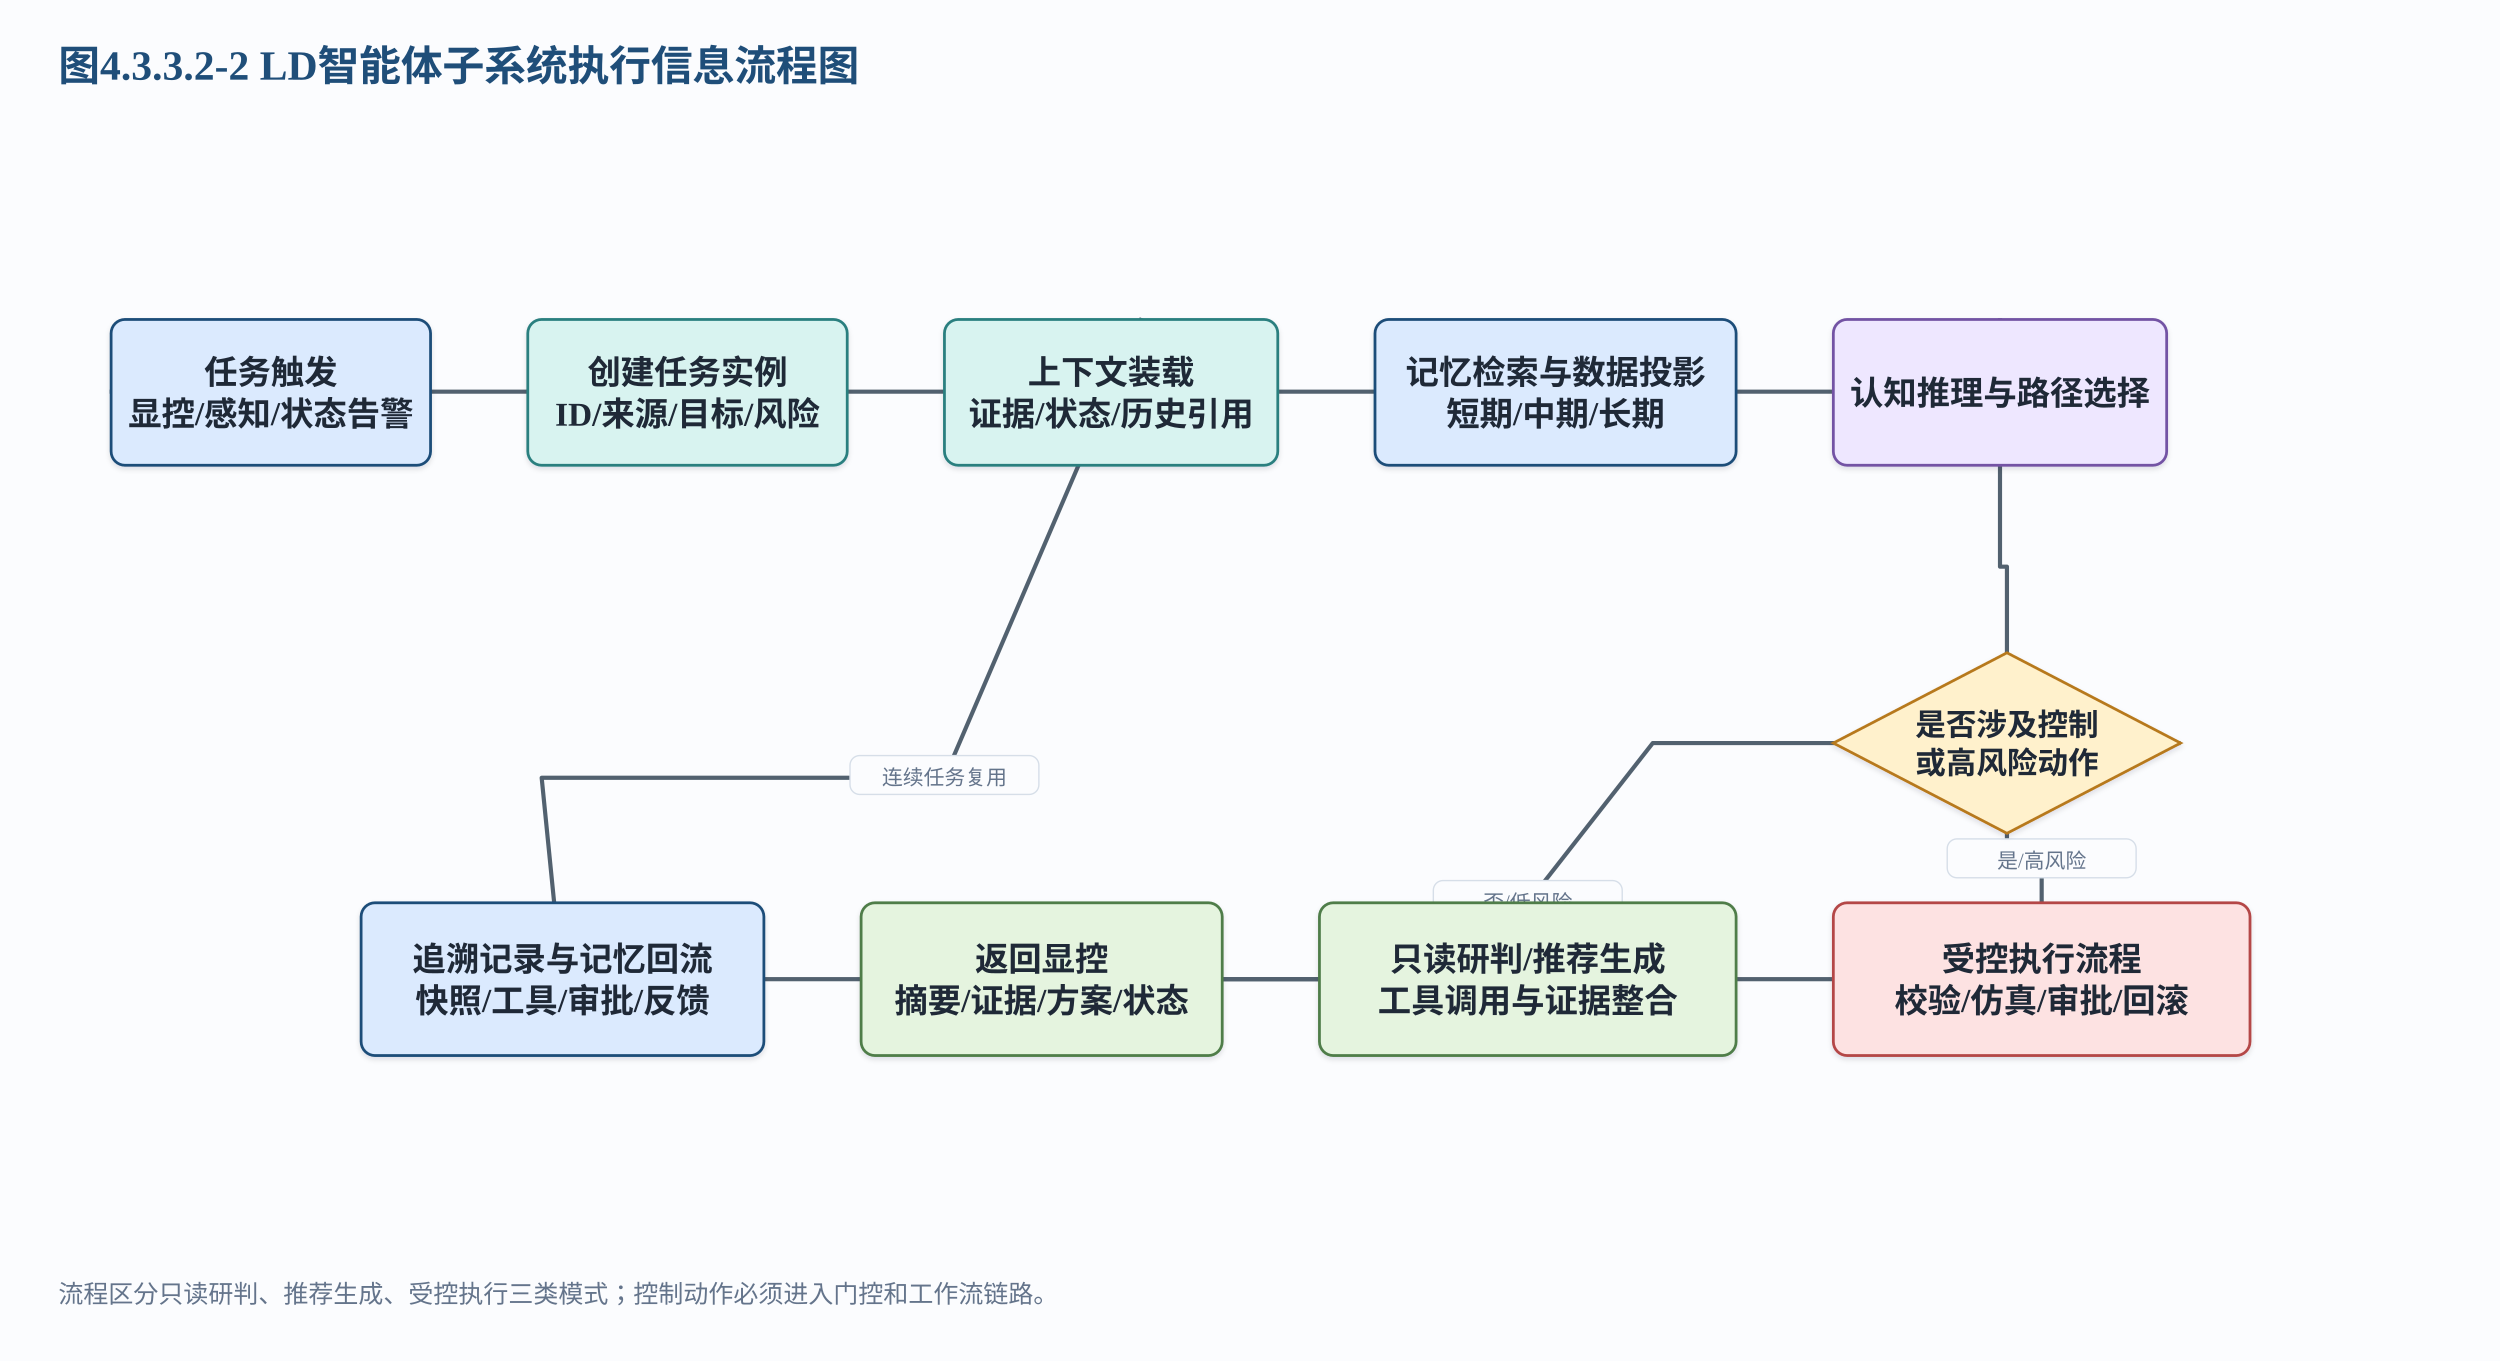
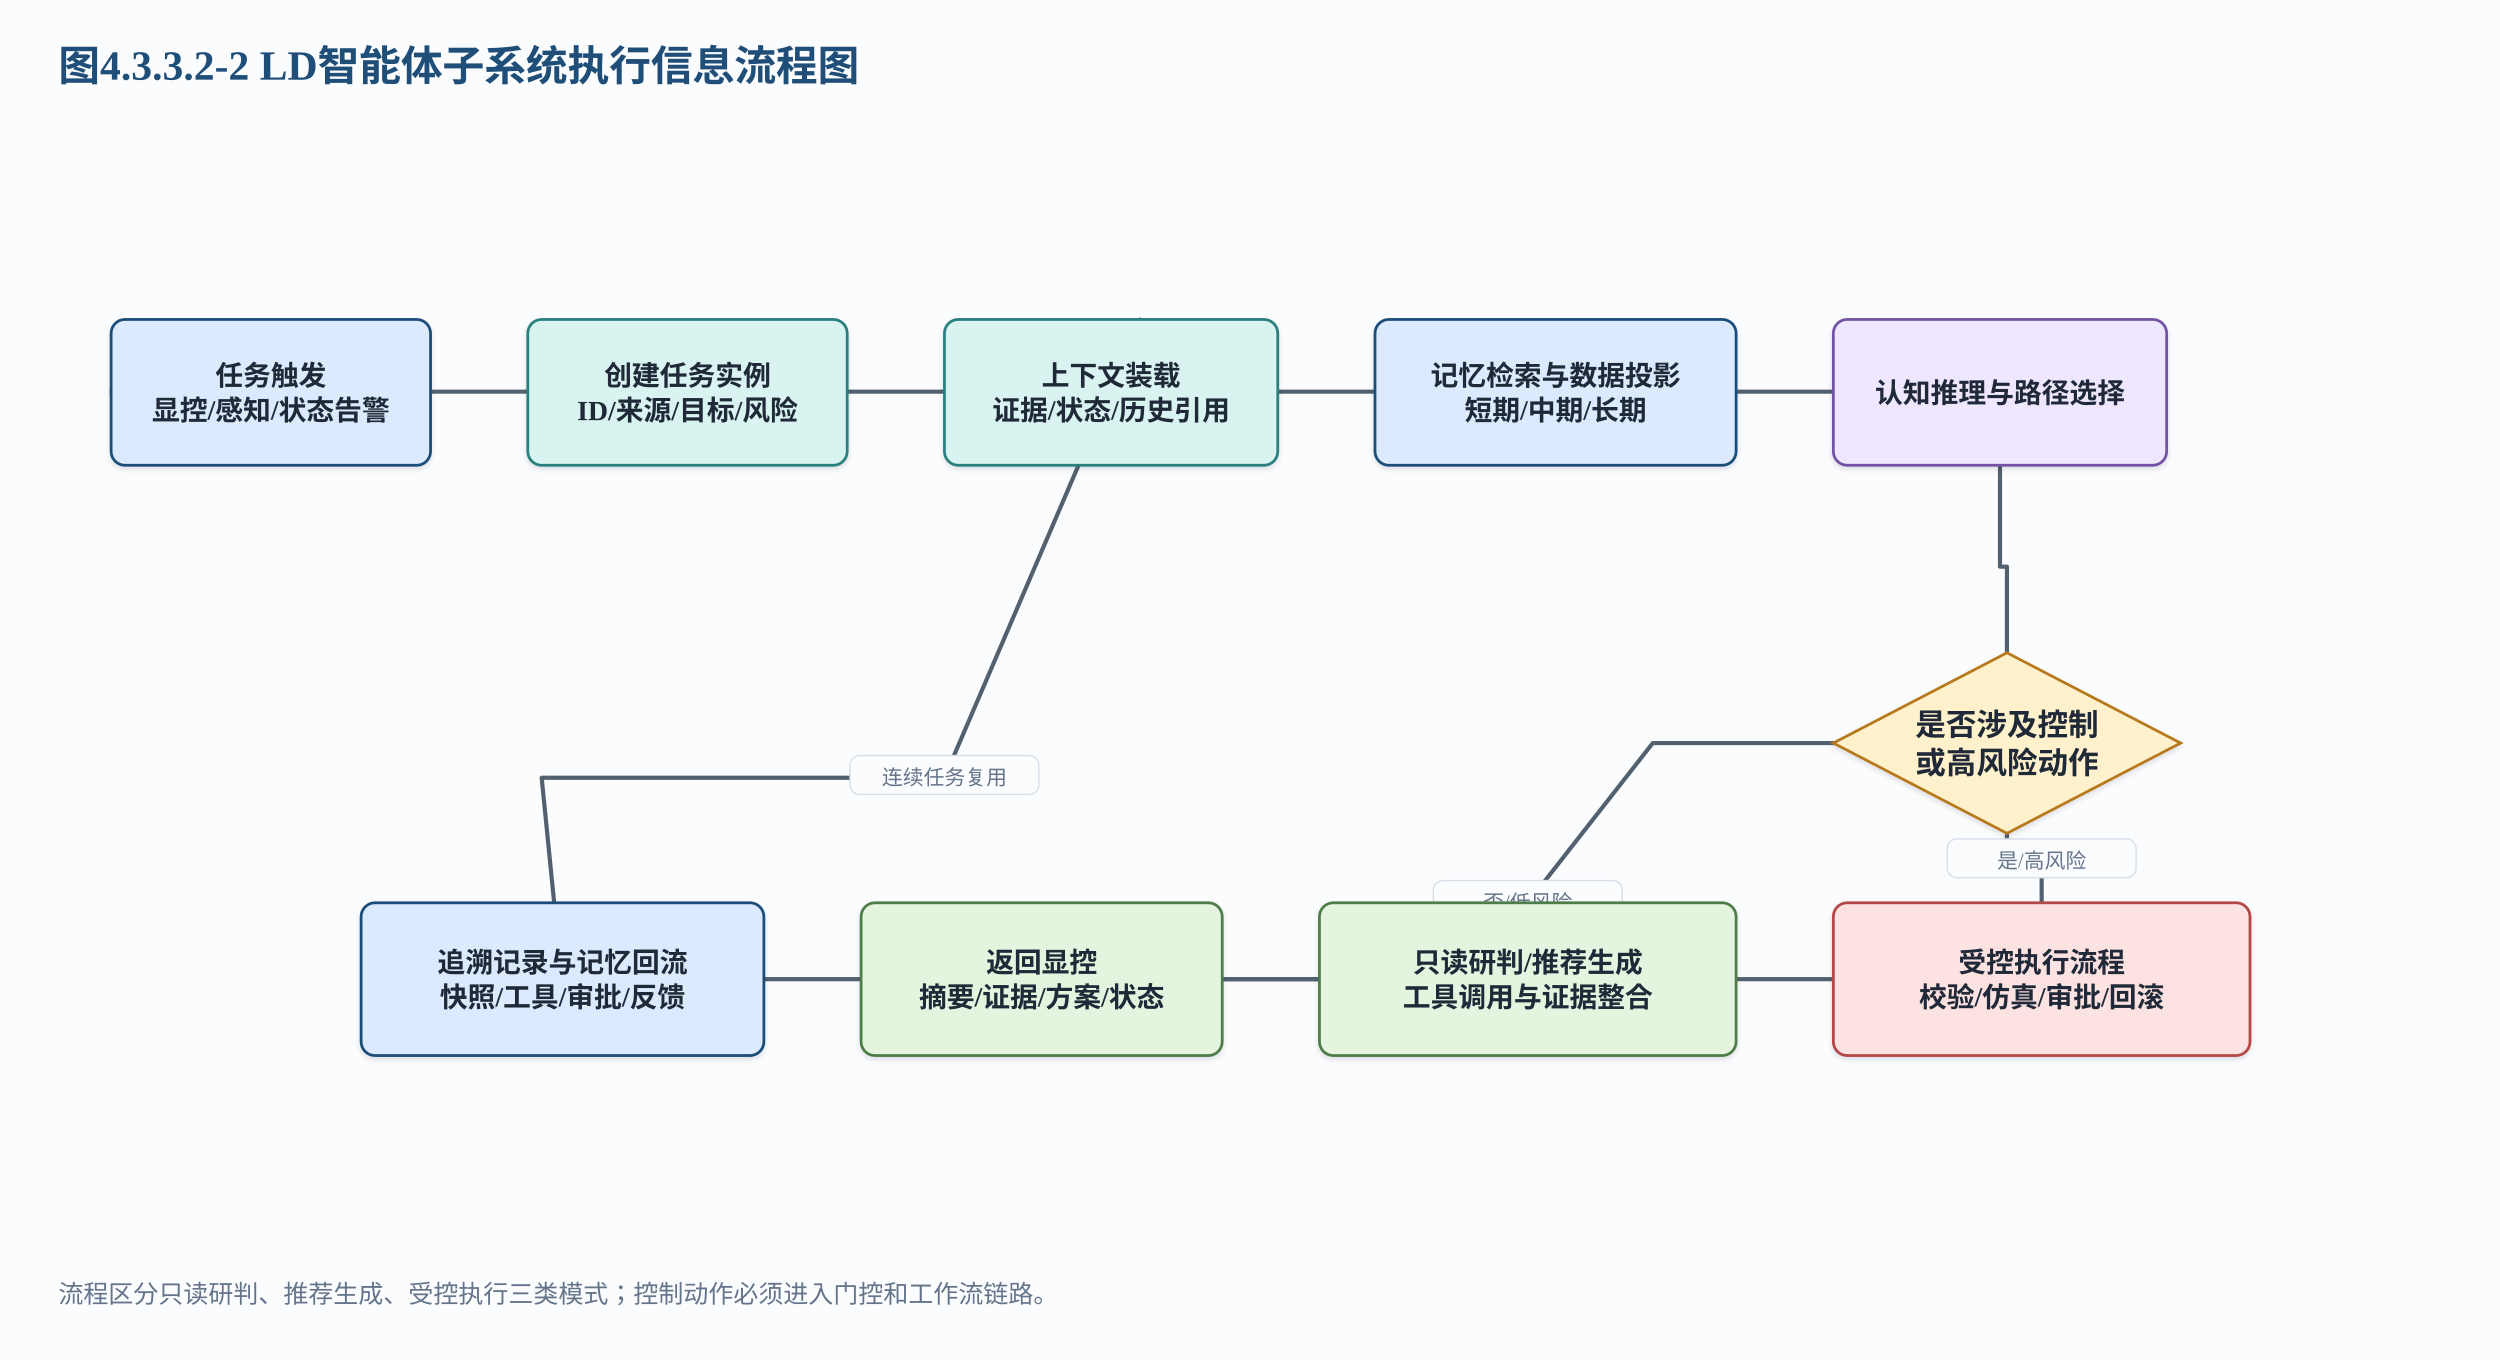
<svg xmlns="http://www.w3.org/2000/svg" width="1800" height="980" viewBox="0 0 1800 980">
  <defs>
    <marker id="arrow" markerWidth="10" markerHeight="10" refX="9" refY="3" orient="auto" markerUnits="strokeWidth">
      <path d="M0,0 L0,6 L9,3 z" fill="#52616f" />
    </marker>
    <filter id="shadow" x="-10%" y="-10%" width="120%" height="130%">
      <feDropShadow dx="0" dy="2" stdDeviation="2" flood-color="#1f2937" flood-opacity="0.12" />
    </filter>
  </defs>
  <rect width="100%" height="100%" fill="#fbfcfe" />
  <text x="42" y="58" font-size="30" font-weight="700" fill="#1f4e79">图4.3.3.2-2 LD智能体子系统执行信息流程图</text>
  <path d="M 79,282 L 345,282 L 345,282 L 610,282" fill="none" stroke="#52616f" stroke-width="3" stroke-linejoin="round" marker-end="url(#arrow)" />
  <path d="M 380,282 L 647,282 L 647,282 L 920,282" fill="none" stroke="#52616f" stroke-width="3" stroke-linejoin="round" marker-end="url(#arrow)" />
  <path d="M 680,282 L 960,282 L 960,282 L 1250,282" fill="none" stroke="#52616f" stroke-width="3" stroke-linejoin="round" marker-end="url(#arrow)" />
  <path d="M 990,282 L 1280,282 L 1280,282 L 1560,282" fill="none" stroke="#52616f" stroke-width="3" stroke-linejoin="round" marker-end="url(#arrow)" />
  <path d="M 1440,229 L 1440,408 L 1445,408 L 1445,600" fill="none" stroke="#52616f" stroke-width="3" stroke-linejoin="round" marker-end="url(#arrow)" />
  <path d="M 1570,535 L 1190,535 L 1100,650 L 1100,760" fill="none" stroke="#52616f" stroke-width="3" stroke-linejoin="round" marker-end="url(#arrow)" />
  <rect x="1032" y="634" width="136" height="28" rx="7" fill="#fbfcfe" stroke="#d6dee8" />
  <text x="1100" y="655" text-anchor="middle" font-size="15" fill="#64748b">否/低风险</text>
  <path d="M 1445,470 L 1445,620 L 1470,620 L 1470,760" fill="none" stroke="#52616f" stroke-width="3" stroke-linejoin="round" marker-end="url(#arrow)" />
  <rect x="1402" y="604" width="136" height="28" rx="7" fill="#fbfcfe" stroke="#d6dee8" />
  <text x="1470" y="625" text-anchor="middle" font-size="15" fill="#64748b">是/高风险</text>
  <path d="M 1250,705 L 925,705 L 925,705 L 620,705" fill="none" stroke="#52616f" stroke-width="3" stroke-linejoin="round" marker-end="url(#arrow)" />
  <path d="M 1620,705 L 1110,705 L 1110,705 L 620,705" fill="none" stroke="#52616f" stroke-width="3" stroke-linejoin="round" marker-end="url(#arrow)" />
  <path d="M 880,705 L 577,705 L 577,705 L 260,705" fill="none" stroke="#52616f" stroke-width="3" stroke-linejoin="round" marker-end="url(#arrow)" />
  <path d="M 410,760 L 390,560 L 680,560 L 822,229" fill="none" stroke="#52616f" stroke-width="3" stroke-linejoin="round" marker-end="url(#arrow)" />
  <rect x="612" y="544" width="136" height="28" rx="7" fill="#fbfcfe" stroke="#d6dee8" />
  <text x="680" y="565" text-anchor="middle" font-size="15" fill="#64748b">连续任务复用</text>
  <rect x="80" y="230" width="230" height="105" rx="10" fill="#dbeafe" stroke="#1f4e79" stroke-width="2" filter="url(#shadow)" />
-   <text x="195.0" y="276.5" text-anchor="middle" font-size="24" font-weight="700" fill="#1f2937">任务触发</text>
-   <text x="195.0" y="306.5" text-anchor="middle" font-size="24" font-weight="700" fill="#1f2937">显控/感知/状态告警</text>
+   <text x="195.0" y="277.5" text-anchor="middle" font-size="20" font-weight="700" fill="#1f2937">任务触发</text>
+   <text x="195.0" y="302.5" text-anchor="middle" font-size="20" font-weight="700" fill="#1f2937">显控/感知/状态告警</text>
  <rect x="380" y="230" width="230" height="105" rx="10" fill="#d8f3f0" stroke="#2a7f7f" stroke-width="2" filter="url(#shadow)" />
-   <text x="495.0" y="276.5" text-anchor="middle" font-size="24" font-weight="700" fill="#1f2937">创建任务实例</text>
-   <text x="495.0" y="306.5" text-anchor="middle" font-size="24" font-weight="700" fill="#1f2937">ID/来源/目标/风险</text>
+   <text x="495.0" y="277.5" text-anchor="middle" font-size="20" font-weight="700" fill="#1f2937">创建任务实例</text>
+   <text x="495.0" y="302.5" text-anchor="middle" font-size="20" font-weight="700" fill="#1f2937">ID/来源/目标/风险</text>
  <rect x="680" y="230" width="240" height="105" rx="10" fill="#d8f3f0" stroke="#2a7f7f" stroke-width="2" filter="url(#shadow)" />
-   <text x="800.0" y="276.5" text-anchor="middle" font-size="24" font-weight="700" fill="#1f2937">上下文装载</text>
-   <text x="800.0" y="306.5" text-anchor="middle" font-size="24" font-weight="700" fill="#1f2937">证据/状态/历史引用</text>
+   <text x="800.0" y="277.5" text-anchor="middle" font-size="20" font-weight="700" fill="#1f2937">上下文装载</text>
+   <text x="800.0" y="302.5" text-anchor="middle" font-size="20" font-weight="700" fill="#1f2937">证据/状态/历史引用</text>
  <rect x="990" y="230" width="260" height="105" rx="10" fill="#dbeafe" stroke="#1f4e79" stroke-width="2" filter="url(#shadow)" />
-   <text x="1120.0" y="276.5" text-anchor="middle" font-size="24" font-weight="700" fill="#1f2937">记忆检索与数据投影</text>
-   <text x="1120.0" y="306.5" text-anchor="middle" font-size="24" font-weight="700" fill="#1f2937">短期/中期/长期</text>
+   <text x="1120.0" y="277.5" text-anchor="middle" font-size="20" font-weight="700" fill="#1f2937">记忆检索与数据投影</text>
+   <text x="1120.0" y="302.5" text-anchor="middle" font-size="20" font-weight="700" fill="#1f2937">短期/中期/长期</text>
  <rect x="1320" y="230" width="240" height="105" rx="10" fill="#eee7ff" stroke="#7353a4" stroke-width="2" filter="url(#shadow)" />
-   <text x="1440.0" y="291.5" text-anchor="middle" font-size="24" font-weight="700" fill="#1f2937">认知推理与路径选择</text>
+   <text x="1440.0" y="290.0" text-anchor="middle" font-size="20" font-weight="700" fill="#1f2937">认知推理与路径选择</text>
  <polygon points="1445.0,470 1570,535.0 1445.0,600 1320,535.0" fill="#fff1cc" stroke="#b7791f" stroke-width="2" filter="url(#shadow)" />
  <text x="1445.0" y="529.5" text-anchor="middle" font-size="22" font-weight="700" fill="#1f2937">是否涉及控制</text>
  <text x="1445.0" y="557.0" text-anchor="middle" font-size="22" font-weight="700" fill="#1f2937">或高风险动作</text>
  <rect x="950" y="650" width="300" height="110" rx="10" fill="#e5f4df" stroke="#4f7d4a" stroke-width="2" filter="url(#shadow)" />
-   <text x="1100.0" y="699.0" text-anchor="middle" font-size="24" font-weight="700" fill="#1f2937">只读研判/推荐生成</text>
-   <text x="1100.0" y="729.0" text-anchor="middle" font-size="24" font-weight="700" fill="#1f2937">工具调用与证据整合</text>
+   <text x="1100.0" y="700.0" text-anchor="middle" font-size="20" font-weight="700" fill="#1f2937">只读研判/推荐生成</text>
+   <text x="1100.0" y="725.0" text-anchor="middle" font-size="20" font-weight="700" fill="#1f2937">工具调用与证据整合</text>
  <rect x="1320" y="650" width="300" height="110" rx="10" fill="#fde2e2" stroke="#b44747" stroke-width="2" filter="url(#shadow)" />
-   <text x="1470.0" y="699.0" text-anchor="middle" font-size="24" font-weight="700" fill="#1f2937">受控执行流程</text>
-   <text x="1470.0" y="729.0" text-anchor="middle" font-size="24" font-weight="700" fill="#1f2937">校验/仿真/审批/回滚</text>
+   <text x="1470.0" y="700.0" text-anchor="middle" font-size="20" font-weight="700" fill="#1f2937">受控执行流程</text>
+   <text x="1470.0" y="725.0" text-anchor="middle" font-size="20" font-weight="700" fill="#1f2937">校验/仿真/审批/回滚</text>
  <rect x="620" y="650" width="260" height="110" rx="10" fill="#e5f4df" stroke="#4f7d4a" stroke-width="2" filter="url(#shadow)" />
-   <text x="750.0" y="699.0" text-anchor="middle" font-size="24" font-weight="700" fill="#1f2937">返回显控</text>
-   <text x="750.0" y="729.0" text-anchor="middle" font-size="24" font-weight="700" fill="#1f2937">摘要/证据/方案/状态</text>
+   <text x="750.0" y="700.0" text-anchor="middle" font-size="20" font-weight="700" fill="#1f2937">返回显控</text>
+   <text x="750.0" y="725.0" text-anchor="middle" font-size="20" font-weight="700" fill="#1f2937">摘要/证据/方案/状态</text>
  <rect x="260" y="650" width="290" height="110" rx="10" fill="#dbeafe" stroke="#1f4e79" stroke-width="2" filter="url(#shadow)" />
-   <text x="405.0" y="699.0" text-anchor="middle" font-size="24" font-weight="700" fill="#1f2937">追溯记录与记忆回流</text>
-   <text x="405.0" y="729.0" text-anchor="middle" font-size="24" font-weight="700" fill="#1f2937">快照/工具/审批/反馈</text>
+   <text x="405.0" y="700.0" text-anchor="middle" font-size="20" font-weight="700" fill="#1f2937">追溯记录与记忆回流</text>
+   <text x="405.0" y="725.0" text-anchor="middle" font-size="20" font-weight="700" fill="#1f2937">快照/工具/审批/反馈</text>
  <text x="42" y="938" font-size="18" fill="#64748b">流程区分只读研判、推荐生成、受控执行三类模式；控制动作必须进入门控和工作流链路。</text>
</svg>
